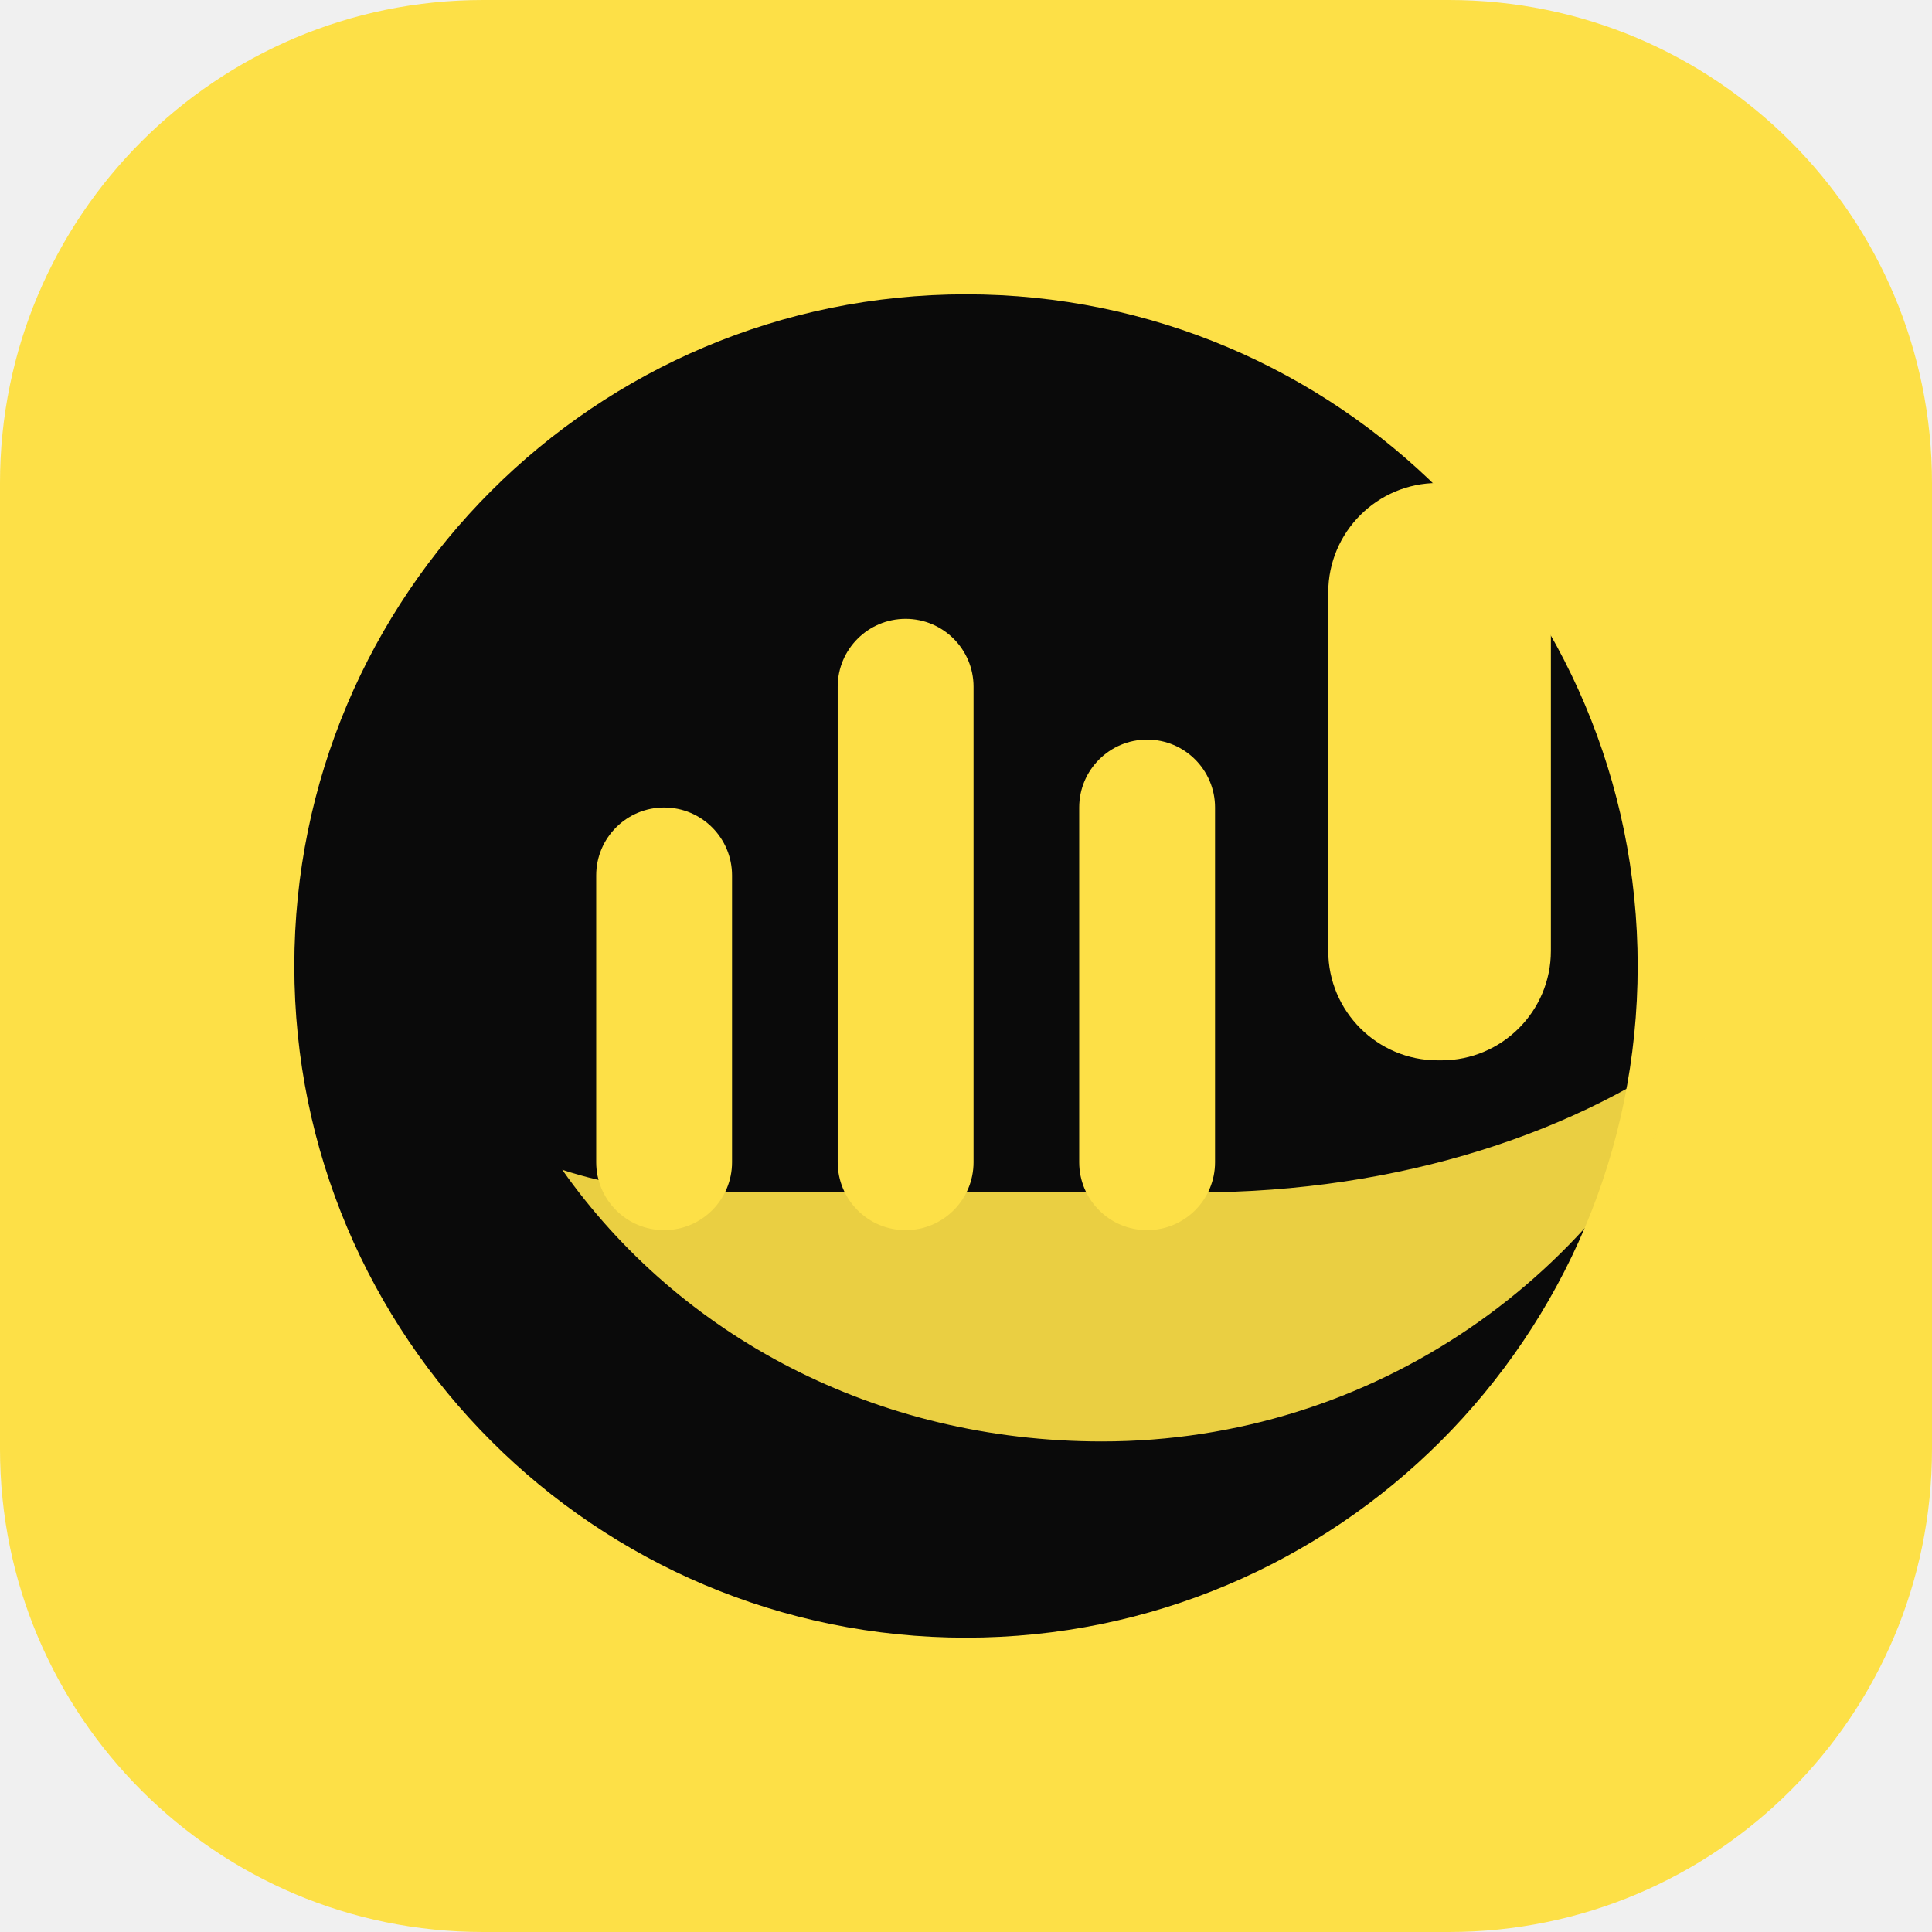
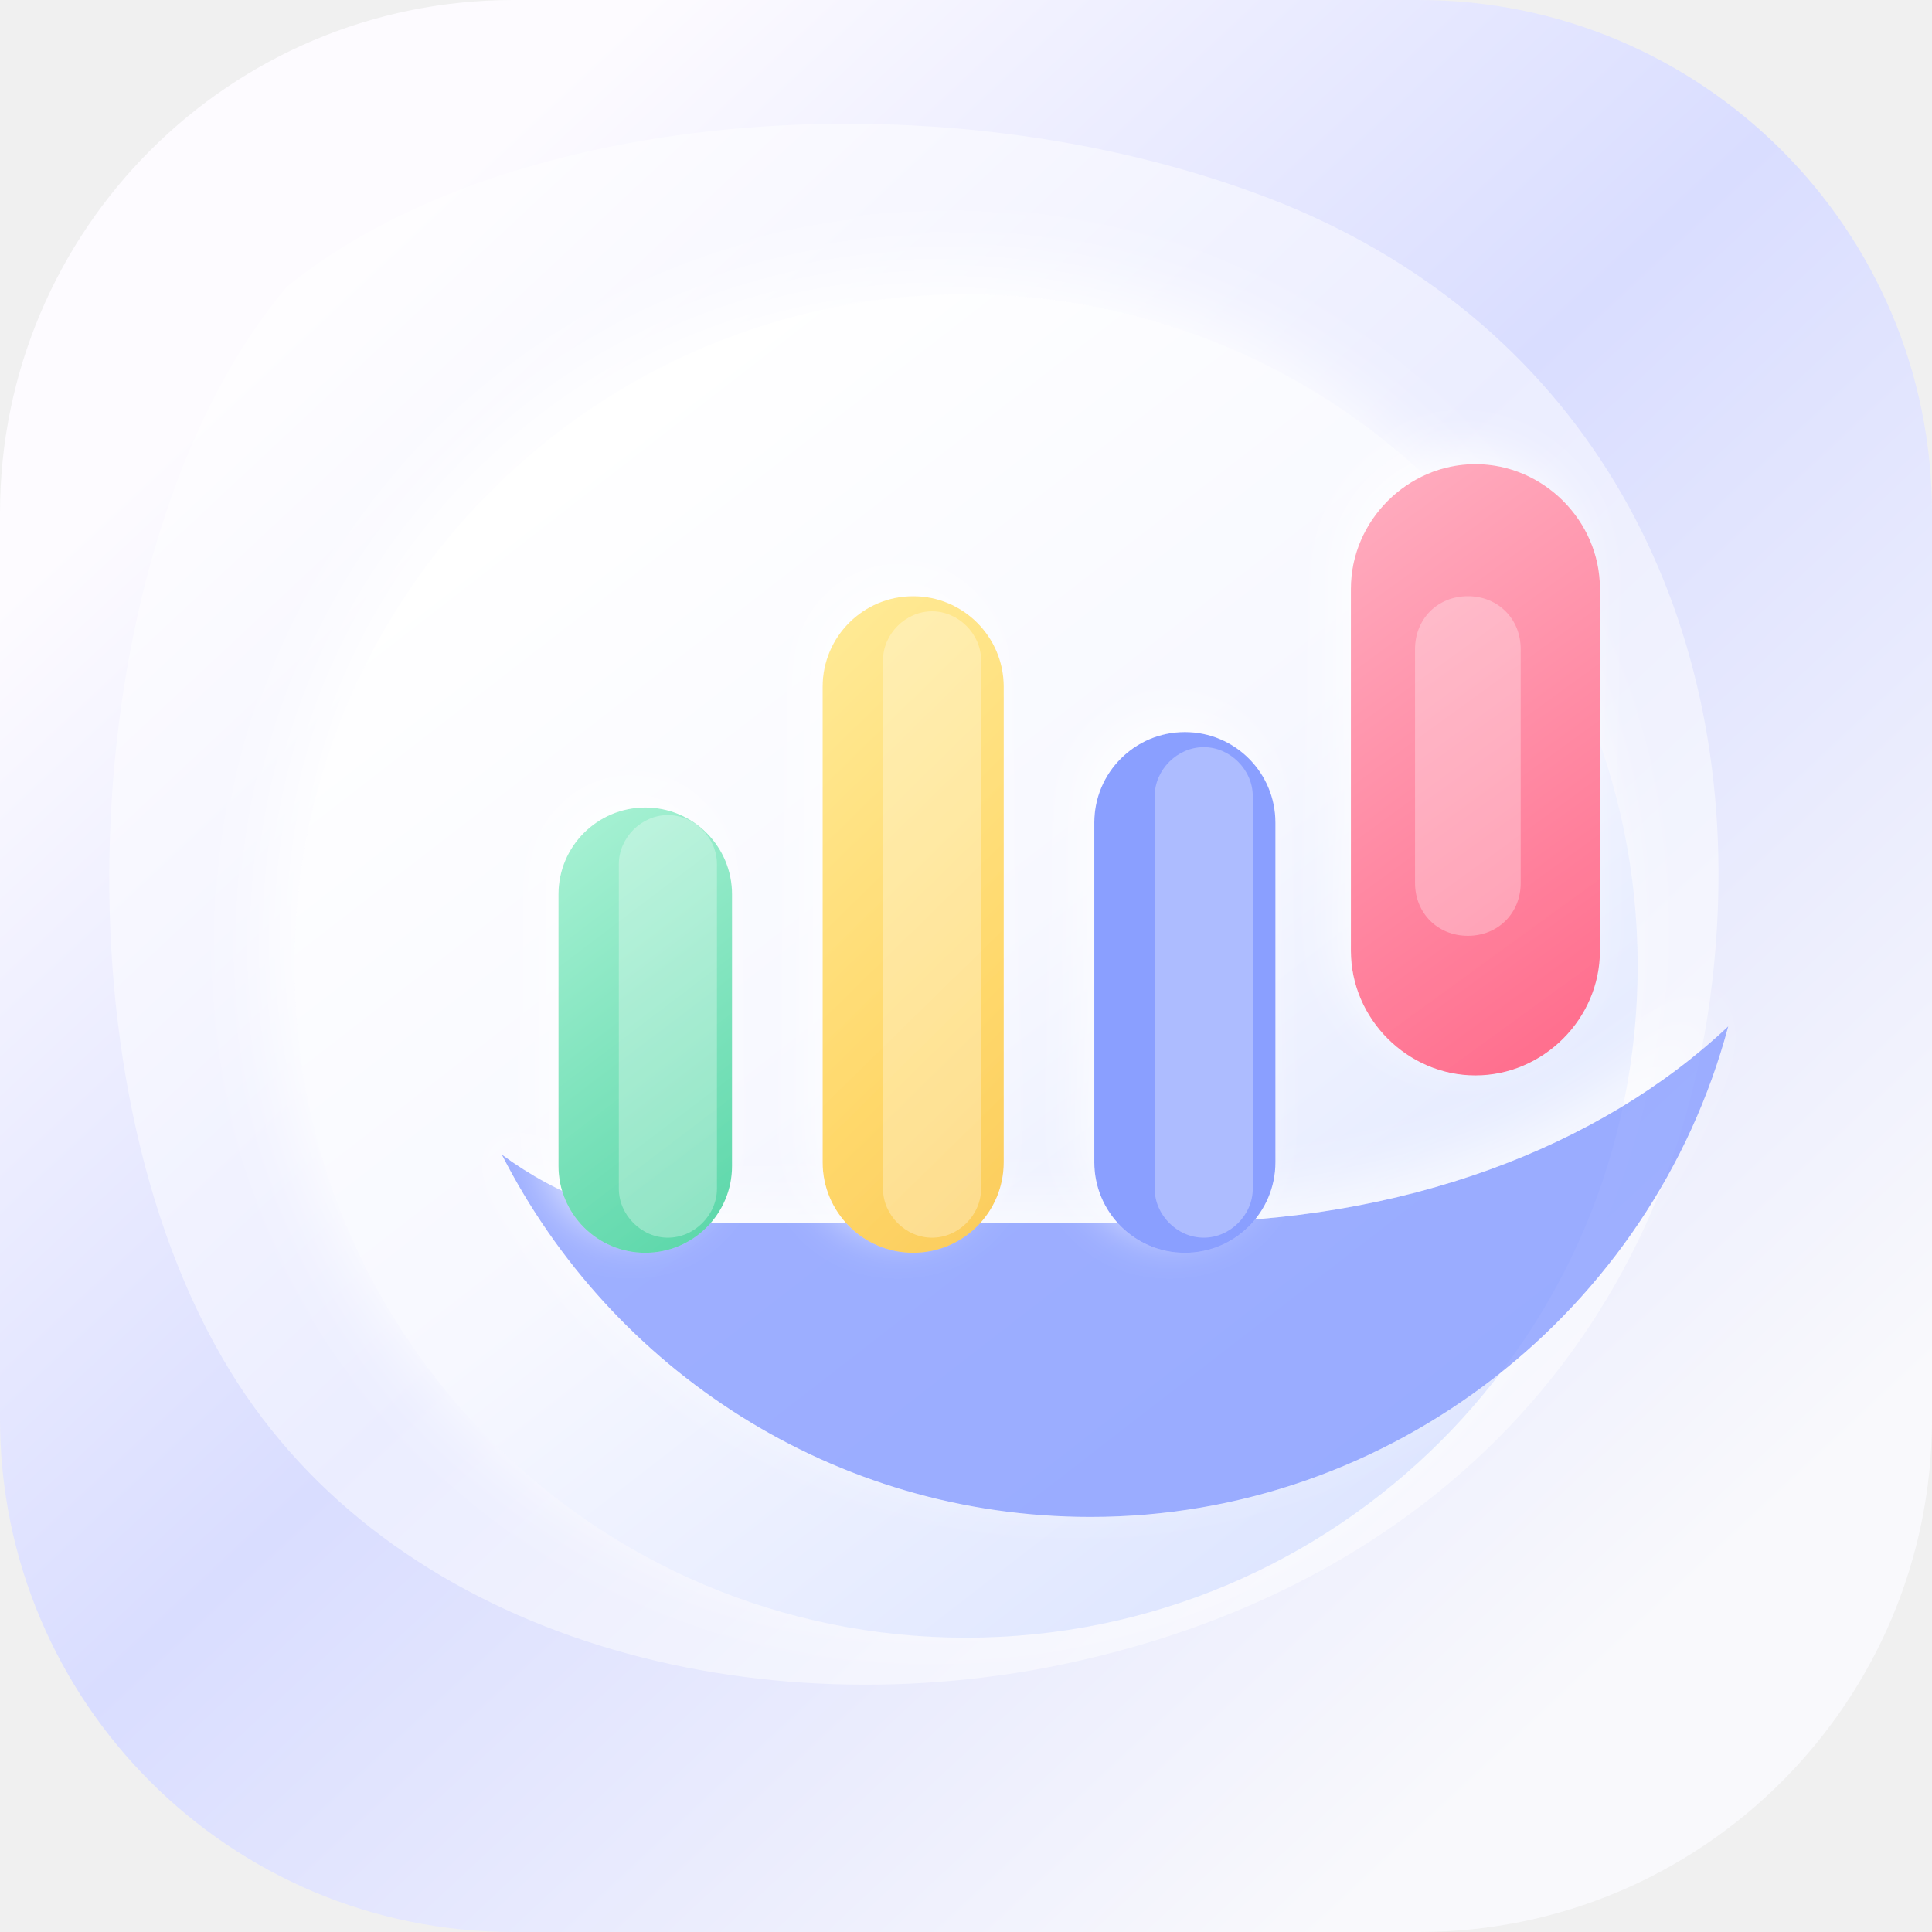
<svg xmlns="http://www.w3.org/2000/svg" viewBox="0 0 512 512" role="img" aria-labelledby="title desc">
-   <rect width="512" height="512" rx="128" fill="#FDE047" />
-   <circle cx="256" cy="256" r="178" fill="#0A0A0A" />
-   <path d="M149 310c31 44 83 72 143 72 72 0 134-44 160-107-33 25-81 41-135 41H190c-15 0-29-2-41-6Z" fill="#FDE047" opacity=".92" />
-   <rect x="158" y="214" width="36" height="112" rx="18" fill="#FDE047" />
-   <rect x="222" y="164" width="36" height="162" rx="18" fill="#FDE047" />
-   <rect x="286" y="196" width="36" height="130" rx="18" fill="#FDE047" />
-   <path d="M352 157c0-16 13-29 29-29h1c16 0 29 13 29 29v95c0 16-13 29-29 29h-1c-16 0-29-13-29-29v-95Z" fill="#FDE047" />
+   <defs>
+     <linearGradient id="base" x1="92" y1="74" x2="432" y2="438" gradientUnits="userSpaceOnUse">
+       <stop offset="0" stop-color="#FDFBFF" />
+       <stop offset=".46" stop-color="#D9DDFF" />
+       <stop offset="1" stop-color="#F9F9FC" />
+     </linearGradient>
+     <linearGradient id="face" x1="152" y1="118" x2="372" y2="402" gradientUnits="userSpaceOnUse">
+       <stop offset="0" stop-color="#FFFFFF" />
+       <stop offset=".48" stop-color="#F7F8FF" />
+       <stop offset="1" stop-color="#DDE5FF" />
+     </linearGradient>
+     <linearGradient id="gold" x1="168" y1="154" x2="360" y2="350" gradientUnits="userSpaceOnUse">
+       <stop offset="0" stop-color="#FFF2A8" />
+       <stop offset=".52" stop-color="#FFD86B" />
+       <stop offset="1" stop-color="#F4B946" />
+     </linearGradient>
+     <linearGradient id="mint" x1="130" y1="198" x2="230" y2="330" gradientUnits="userSpaceOnUse">
+       <stop offset="0" stop-color="#BAF8DE" />
+       <stop offset="1" stop-color="#4BD1A0" />
+     </linearGradient>
+     <linearGradient id="coral" x1="312" y1="138" x2="418" y2="284" gradientUnits="userSpaceOnUse">
+       <stop offset="0" stop-color="#FFB5C6" />
+       <stop offset="1" stop-color="#FF6B8B" />
+     </linearGradient>
+     <filter id="outerClay" x="-12%" y="-12%" width="124%" height="128%" color-interpolation-filters="sRGB">
+       <feDropShadow dx="14" dy="18" stdDeviation="17" flood-color="#1E1E3A" flood-opacity=".16" />
+       <feDropShadow dx="-7" dy="-8" stdDeviation="10" flood-color="#FFFFFF" flood-opacity=".9" />
+     </filter>
+     <filter id="innerSoft" x="-18%" y="-18%" width="136%" height="136%" color-interpolation-filters="sRGB">
+       <feDropShadow dx="8" dy="10" stdDeviation="9" flood-color="#1E1E3A" flood-opacity=".13" />
+       <feDropShadow dx="-5" dy="-6" stdDeviation="7" flood-color="#FFFFFF" flood-opacity=".78" />
+     </filter>
+     <filter id="tokenShadow" x="-35%" y="-35%" width="170%" height="170%" color-interpolation-filters="sRGB">
+       <feDropShadow dx="7" dy="9" stdDeviation="8" flood-color="#A66F00" flood-opacity=".2" />
+       <feDropShadow dx="-4" dy="-5" stdDeviation="6" flood-color="#FFFFFF" flood-opacity=".7" />
+     </filter>
+   </defs>
+   <rect width="512" height="512" rx="136" fill="url(#base)" />
+   <path d="M76 76c59-48 177-57 264-22 81 33 120 108 115 192-6 103-74 176-178 196-85 16-177-11-218-82-47-81-37-220 17-284Z" fill="#FFFFFF" opacity=".48" />
+   <circle cx="256" cy="256" r="178" fill="url(#face)" filter="url(#outerClay)" />
+   <path d="M133 306c29 57 88 96 156 96 80 0 149-55 169-130-34 32-86 52-147 52H185c-19 0-37-7-52-18Z" fill="#8A9FFF" opacity=".82" filter="url(#innerSoft)" />
+   <rect x="148" y="214" width="46" height="118" rx="23" fill="url(#mint)" filter="url(#tokenShadow)" />
+   <rect x="218" y="158" width="48" height="174" rx="24" fill="url(#gold)" filter="url(#tokenShadow)" />
+   <rect x="290" y="194" width="48" height="138" rx="24" fill="#8A9FFF" filter="url(#tokenShadow)" />
+   <path d="M358 156c0-18 15-33 33-33s33 15 33 33v96c0 18-15 33-33 33s-33-15-33-33v-96Z" fill="url(#coral)" filter="url(#tokenShadow)" />
+   <path d="M164 229c0-7 6-13 13-13s13 6 13 13v86c0 7-6 13-13 13s-13-6-13-13v-86Zm70-54c0-7 6-13 13-13s13 6 13 13v140c0 7-6 13-13 13s-13-6-13-13V175Zm72 36c0-7 6-13 13-13s13 6 13 13v104c0 7-6 13-13 13s-13-6-13-13V211Zm69-39c0-8 6-14 14-14s14 6 14 14v62c0 8-6 14-14 14s-14-6-14-14v-62Z" fill="#FFFFFF" opacity=".3" />
</svg>
